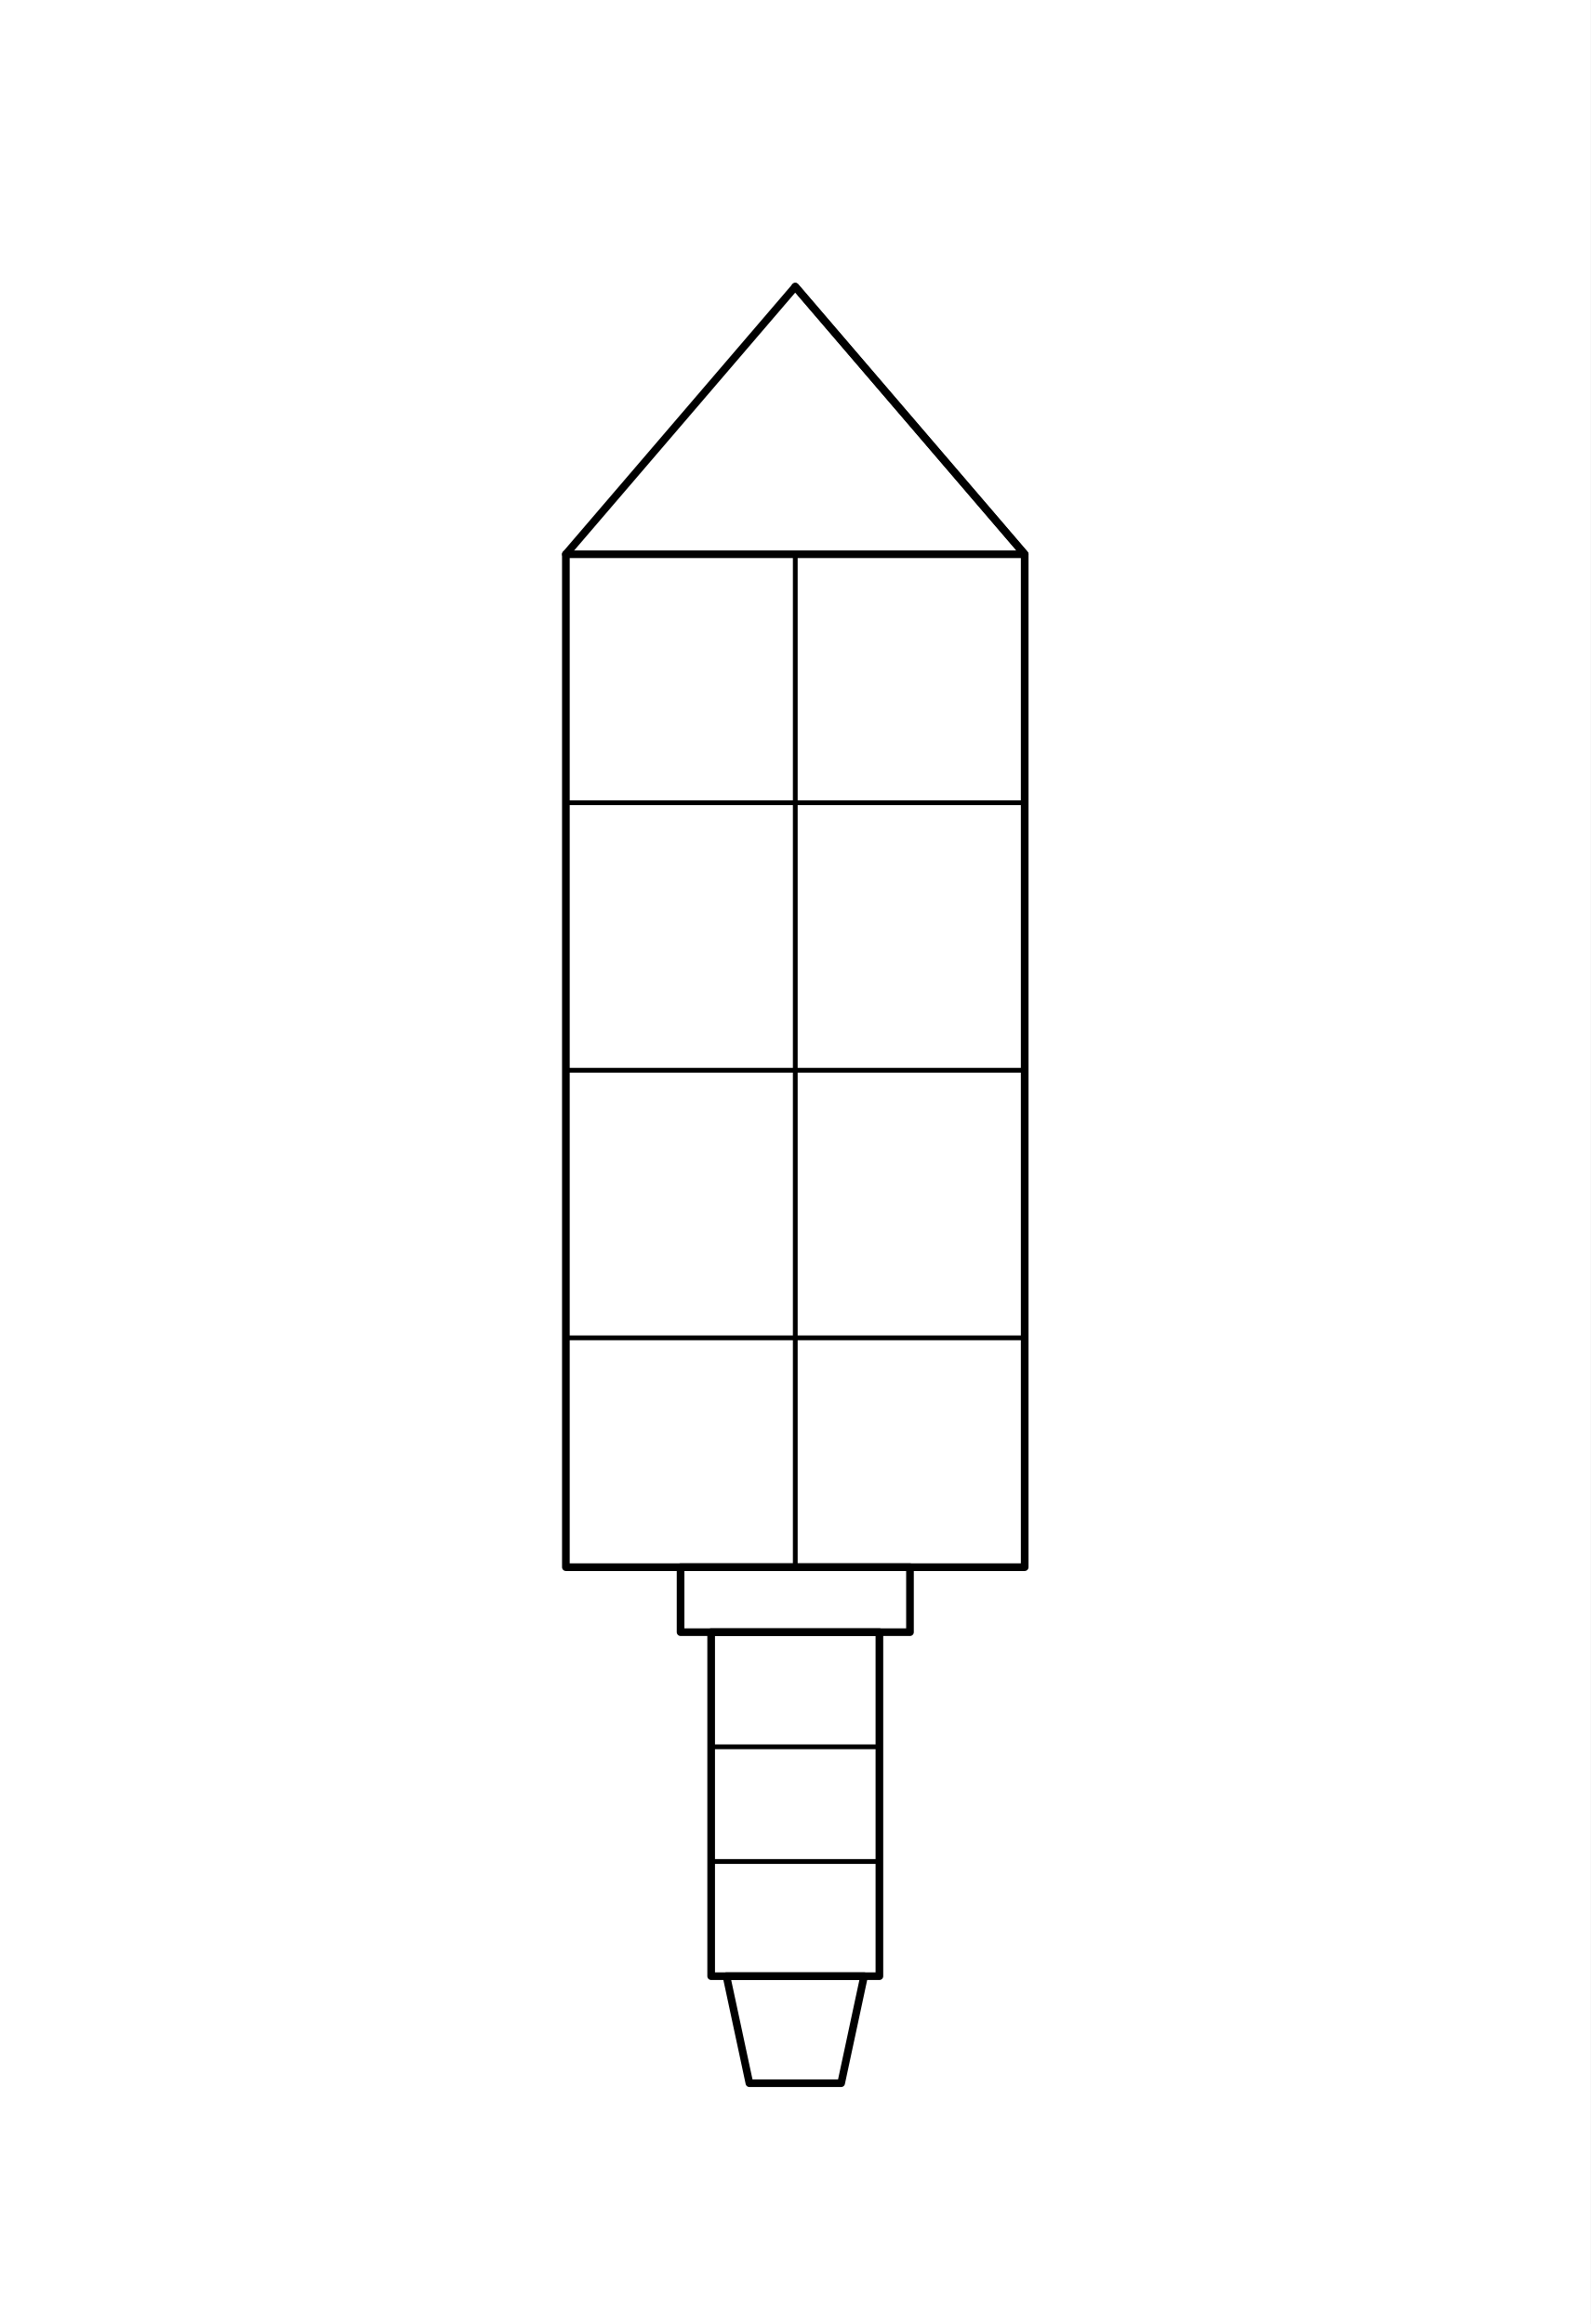
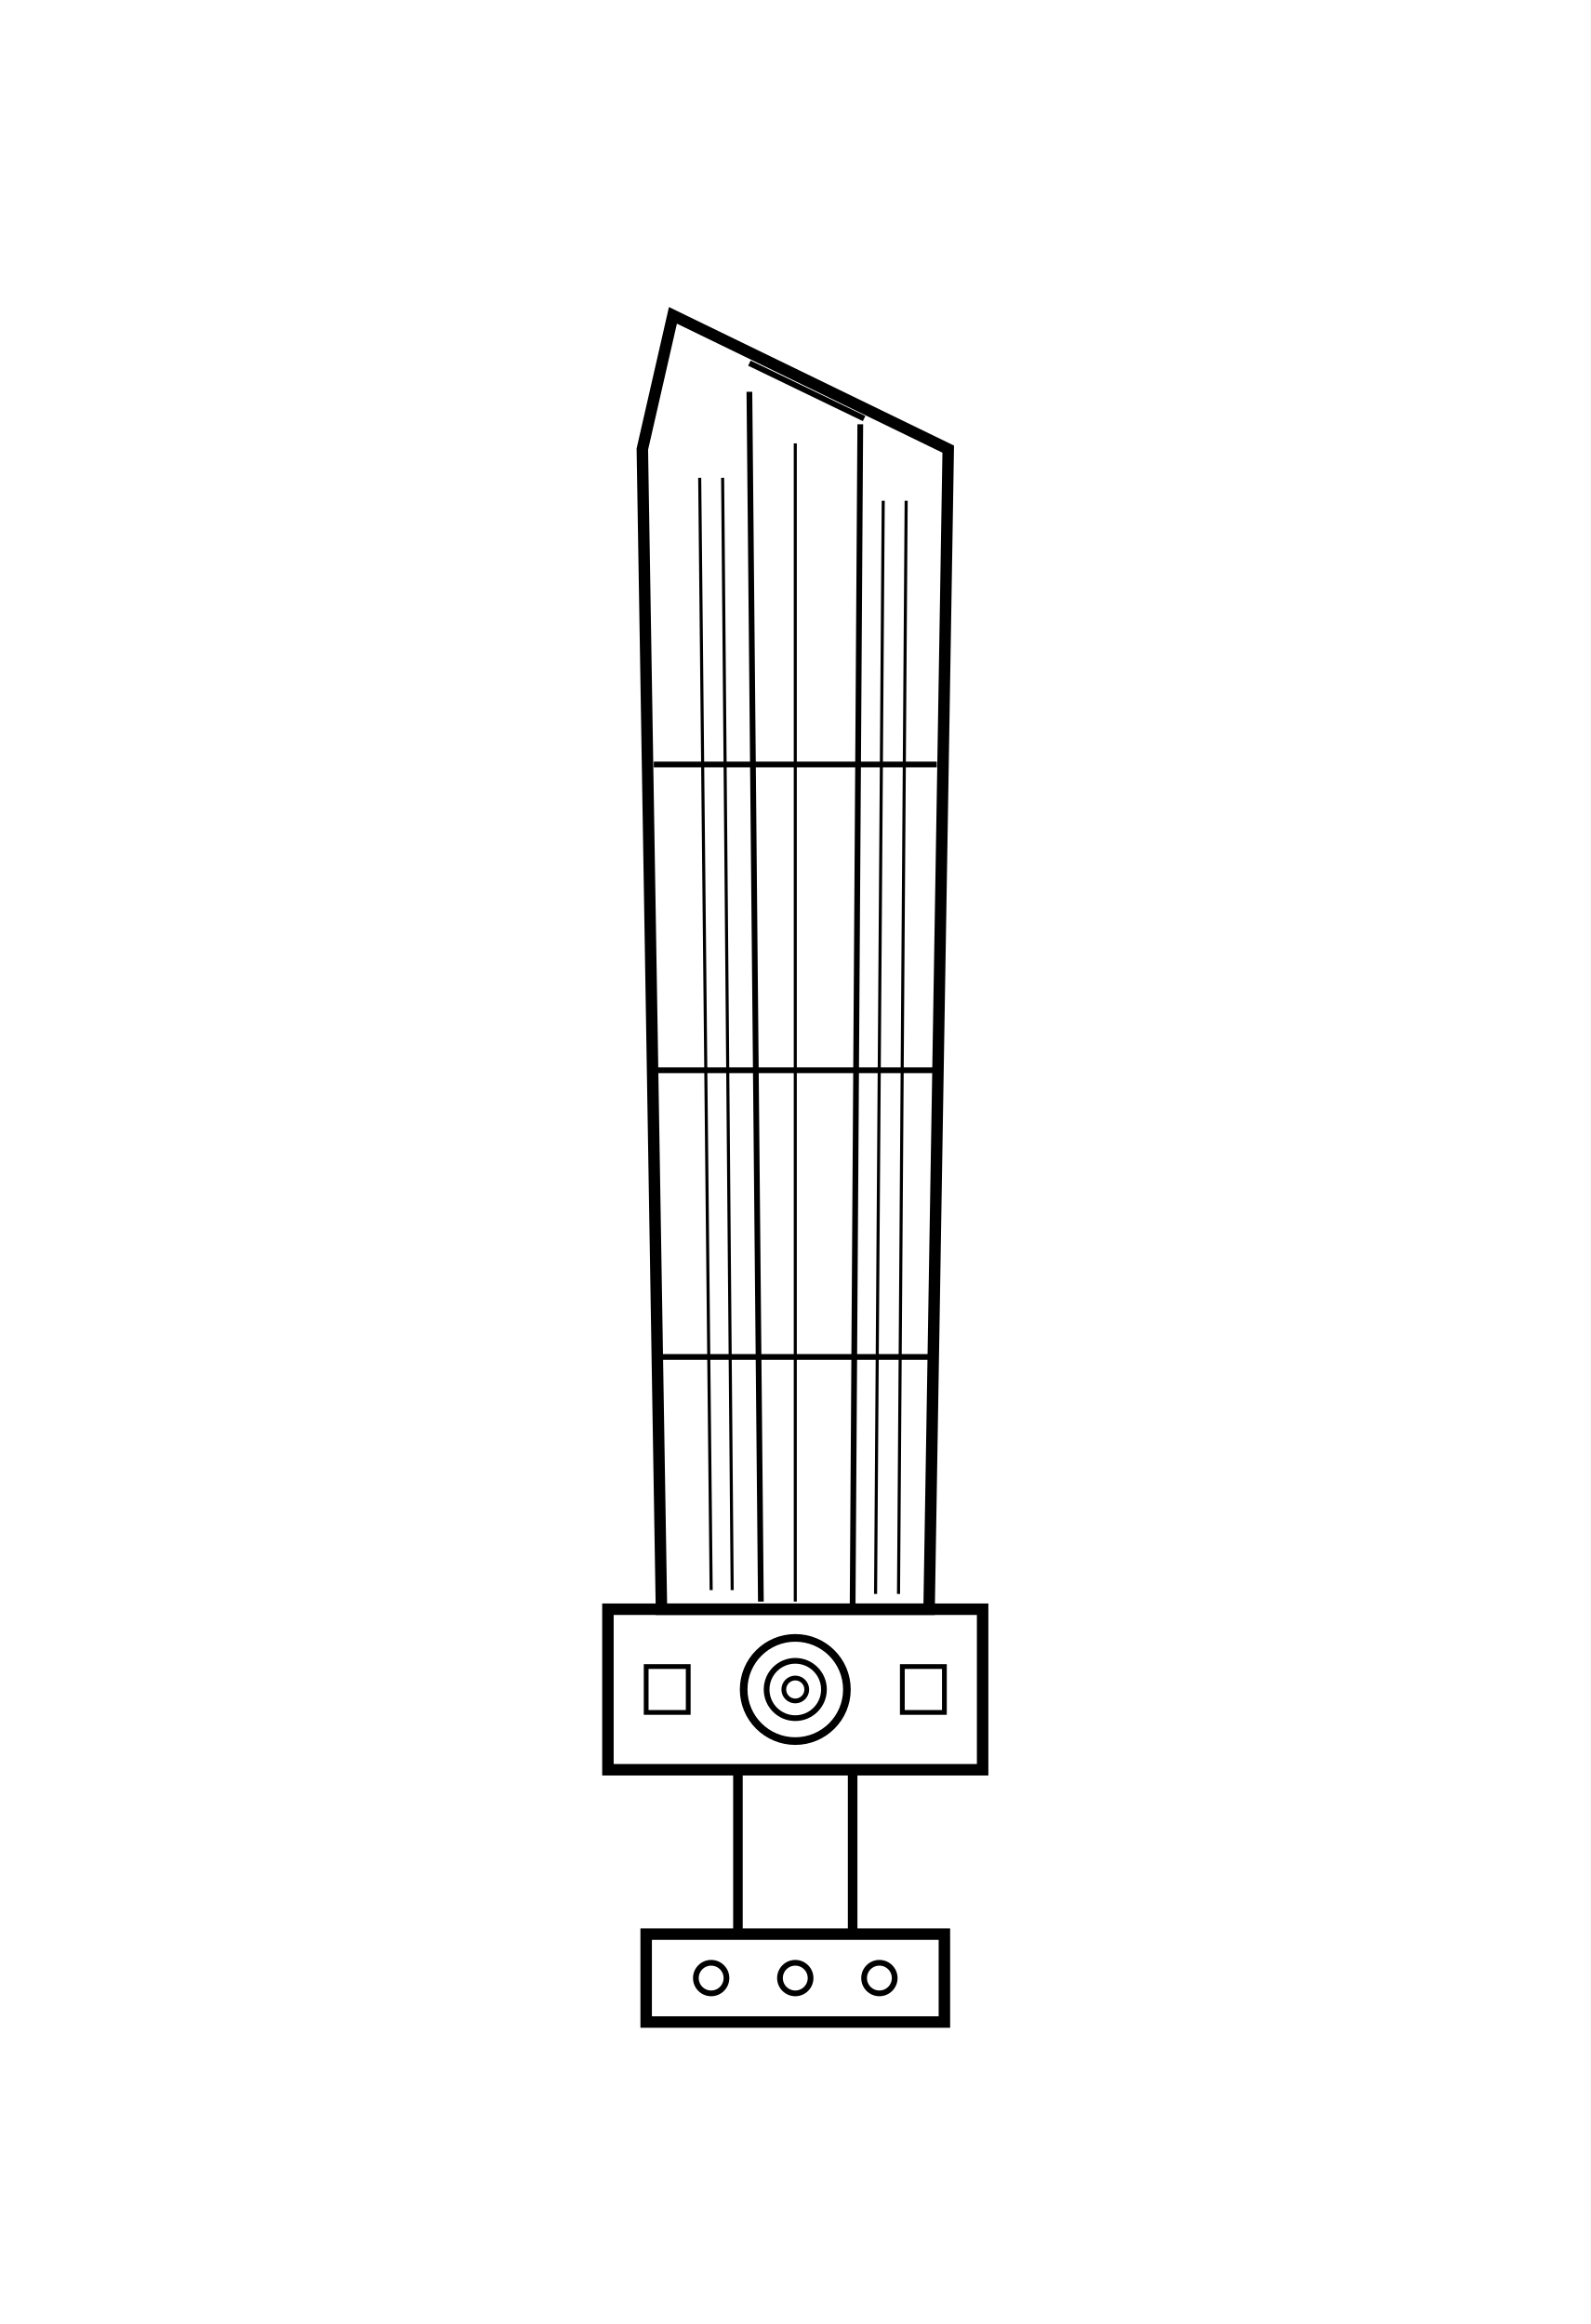
<svg xmlns="http://www.w3.org/2000/svg" viewBox="0 0 832 1216" width="832" height="1216">
  <rect width="832" height="1216" fill="#ffffff" />
-   <g stroke="#000000" fill="none" stroke-width="4" stroke-linejoin="round" stroke-linecap="round">
-     <path d="M416 150 L536 290 L536 820 L296 820 L296 290 Z" />
-     <path d="M416 150 L536 290 L296 290" />
-     <g stroke-width="2.5">
-       <line x1="296" y1="420" x2="536" y2="420" />
-       <line x1="296" y1="560" x2="536" y2="560" />
-       <line x1="296" y1="700" x2="536" y2="700" />
-       <line x1="416" y1="290" x2="416" y2="820" />
+   <g stroke="#000000" fill="none" stroke-linejoin="miter" stroke-linecap="butt">
+     <path d="M352 165 L496 235 L486 842 L346 842 L336 235 Z" stroke-width="6" />
+     <line x1="392" y1="190" x2="452" y2="219" stroke-width="3" />
+     <line x1="392" y1="205" x2="398" y2="838" stroke-width="3" />
+     <line x1="450" y1="222" x2="446" y2="840" stroke-width="3" />
+     <g stroke-width="1.6">
+       <line x1="366" y1="250" x2="372" y2="832" />
+       <line x1="378" y1="250" x2="383" y2="832" />
+       <line x1="462" y1="262" x2="458" y2="834" />
+       <line x1="474" y1="262" x2="470" y2="834" />
+       <line x1="416" y1="232" x2="416" y2="838" />
    </g>
-     <rect x="356" y="820" width="120" height="34" />
-     <rect x="372" y="854" width="88" height="180" />
-     <g stroke-width="2.5">
-       <line x1="372" y1="914" x2="460" y2="914" />
-       <line x1="372" y1="974" x2="460" y2="974" />
+     <g stroke-width="3">
+       <line x1="342" y1="400" x2="490" y2="400" />
+       <line x1="344" y1="560" x2="488" y2="560" />
+       <line x1="345" y1="710" x2="487" y2="710" />
    </g>
-     <path d="M380 1034 L452 1034 L440 1090 L392 1090 Z" />
+     <rect x="318" y="842" width="196" height="84" stroke-width="6" />
+     <circle cx="416" cy="884" r="27" stroke-width="4" />
+     <circle cx="416" cy="884" r="15" stroke-width="3" />
+     <circle cx="416" cy="884" r="6" stroke-width="2.5" />
+     <rect x="338" y="872" width="22" height="24" stroke-width="2.5" />
+     <rect x="472" y="872" width="22" height="24" stroke-width="2.5" />
+     <rect x="386" y="926" width="60" height="86" stroke-width="5" />
+     <path d="M338 1012 L494 1012 L494 1058 L338 1058 Z" stroke-width="6" />
+     <g stroke-width="3">
+       <circle cx="372" cy="1035" r="8" />
+       <circle cx="416" cy="1035" r="8" />
+       <circle cx="460" cy="1035" r="8" />
+     </g>
  </g>
</svg>
